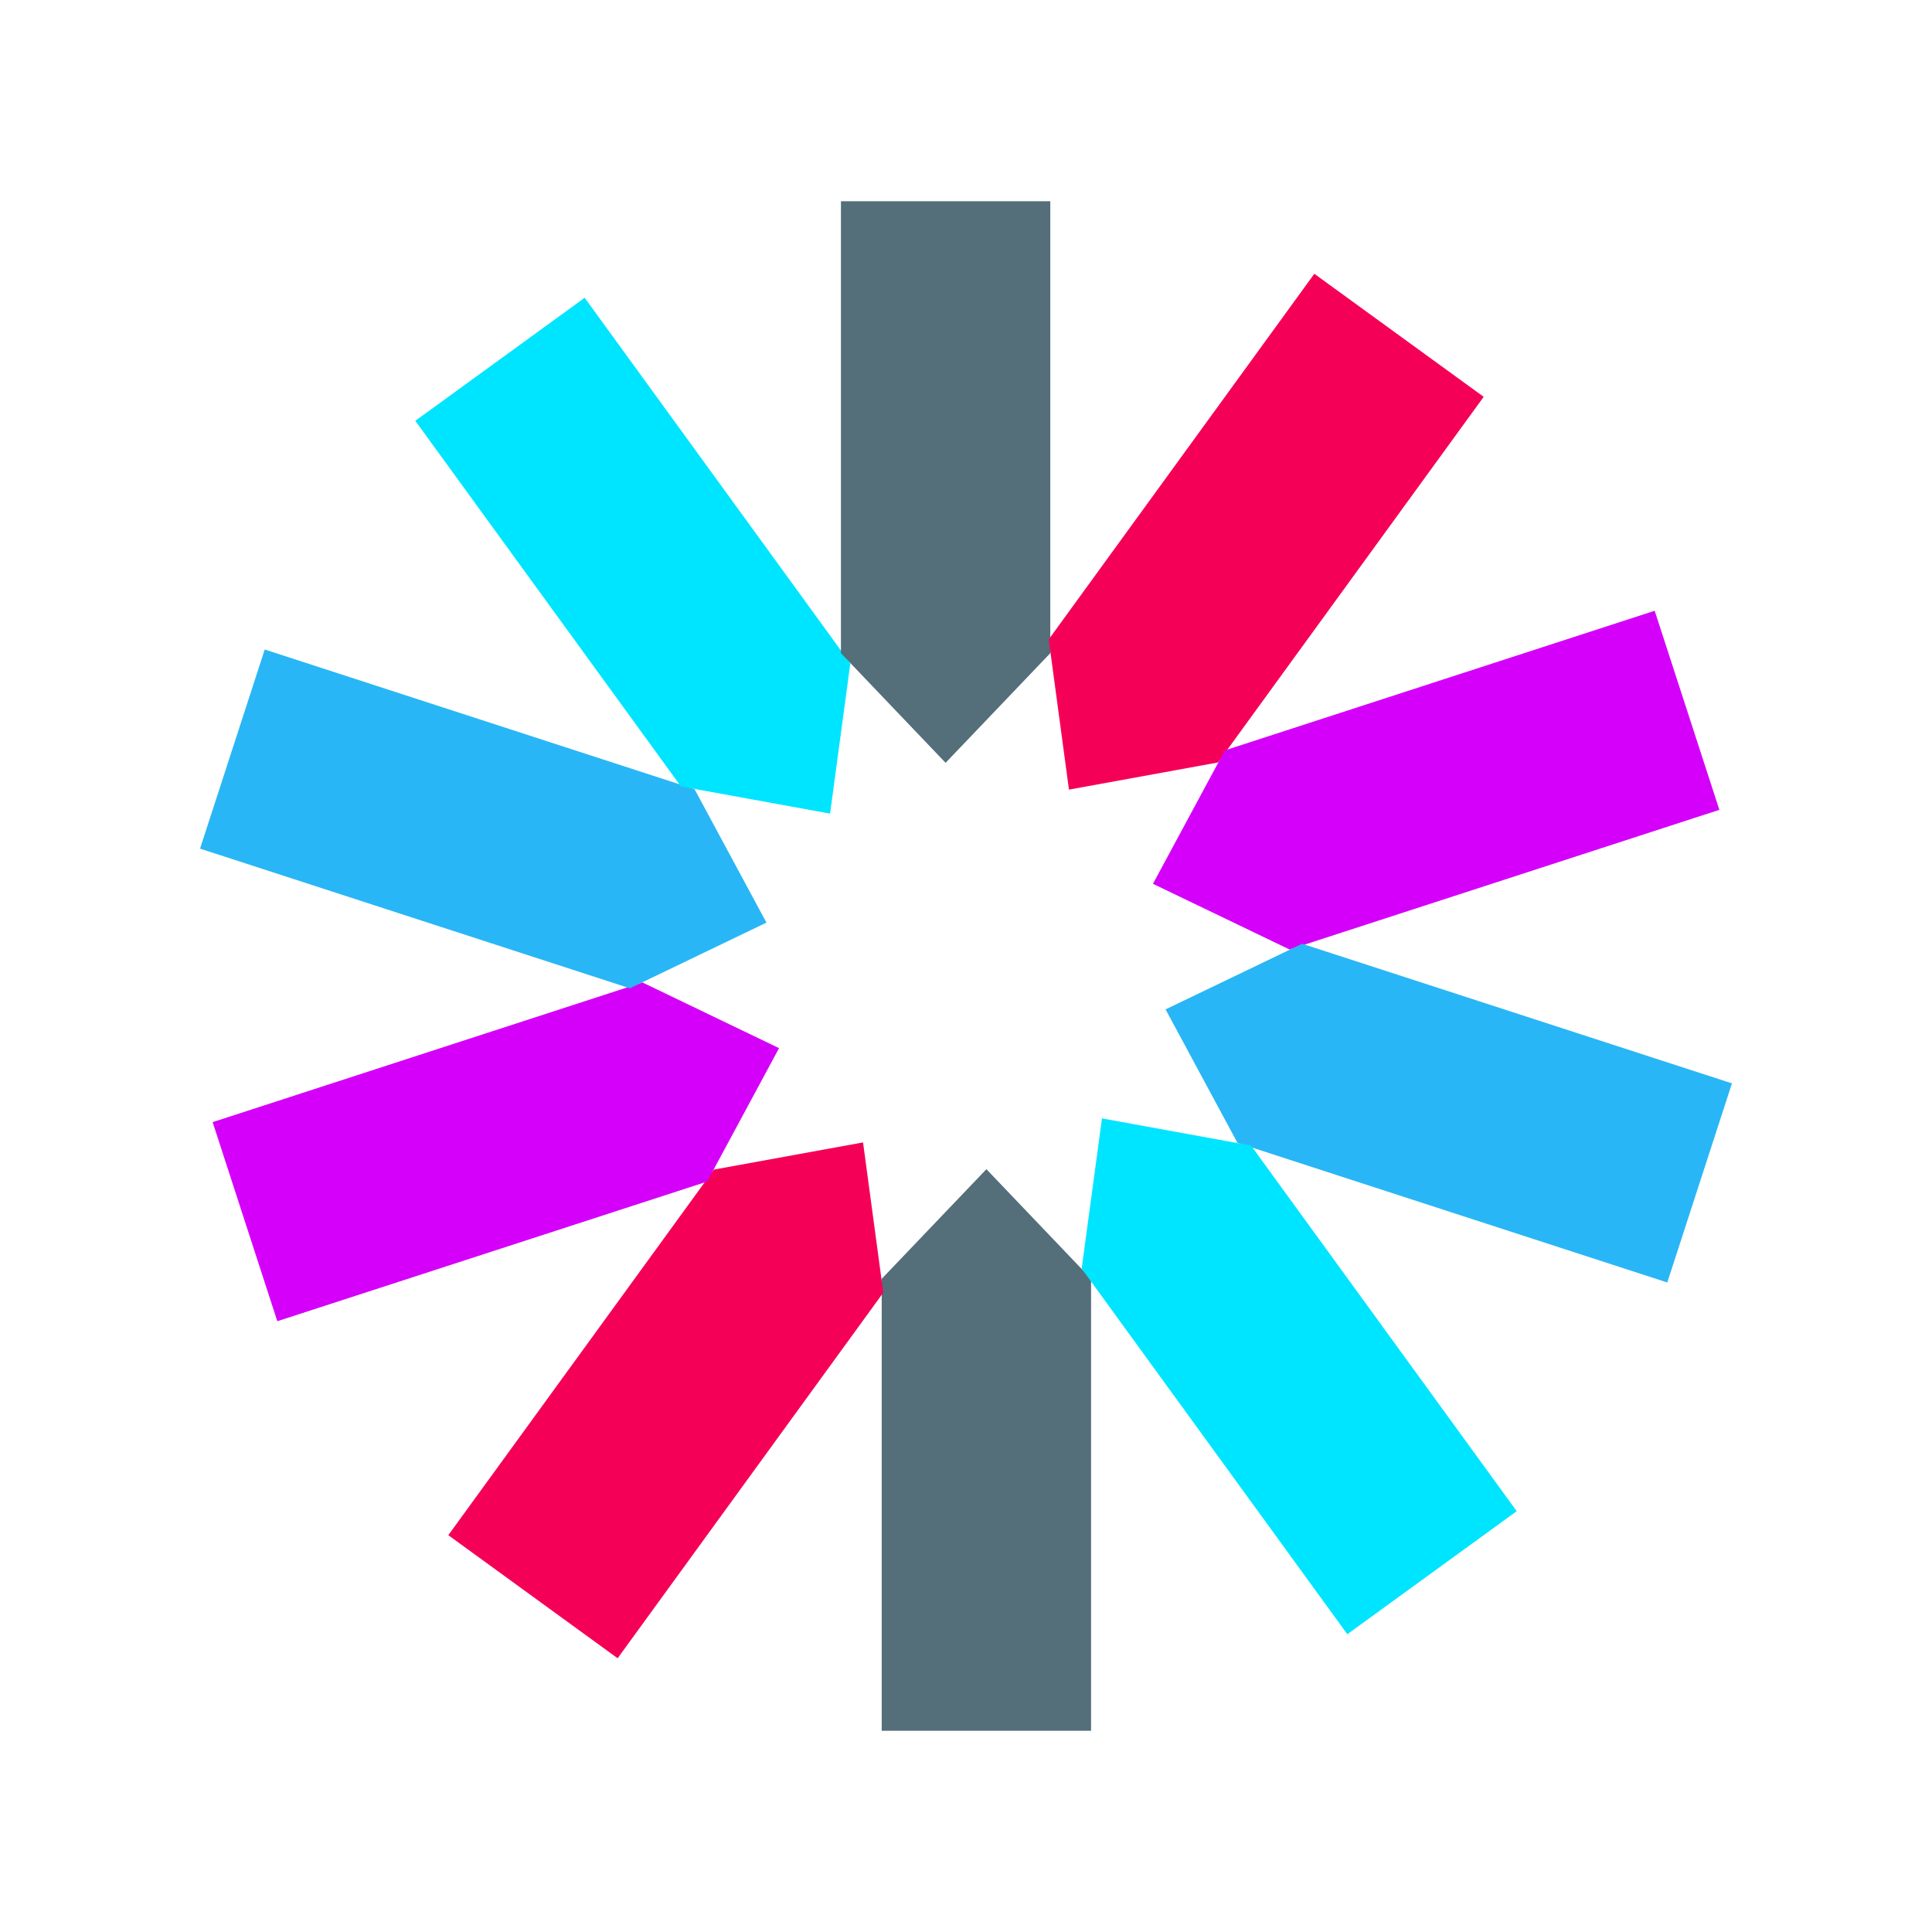
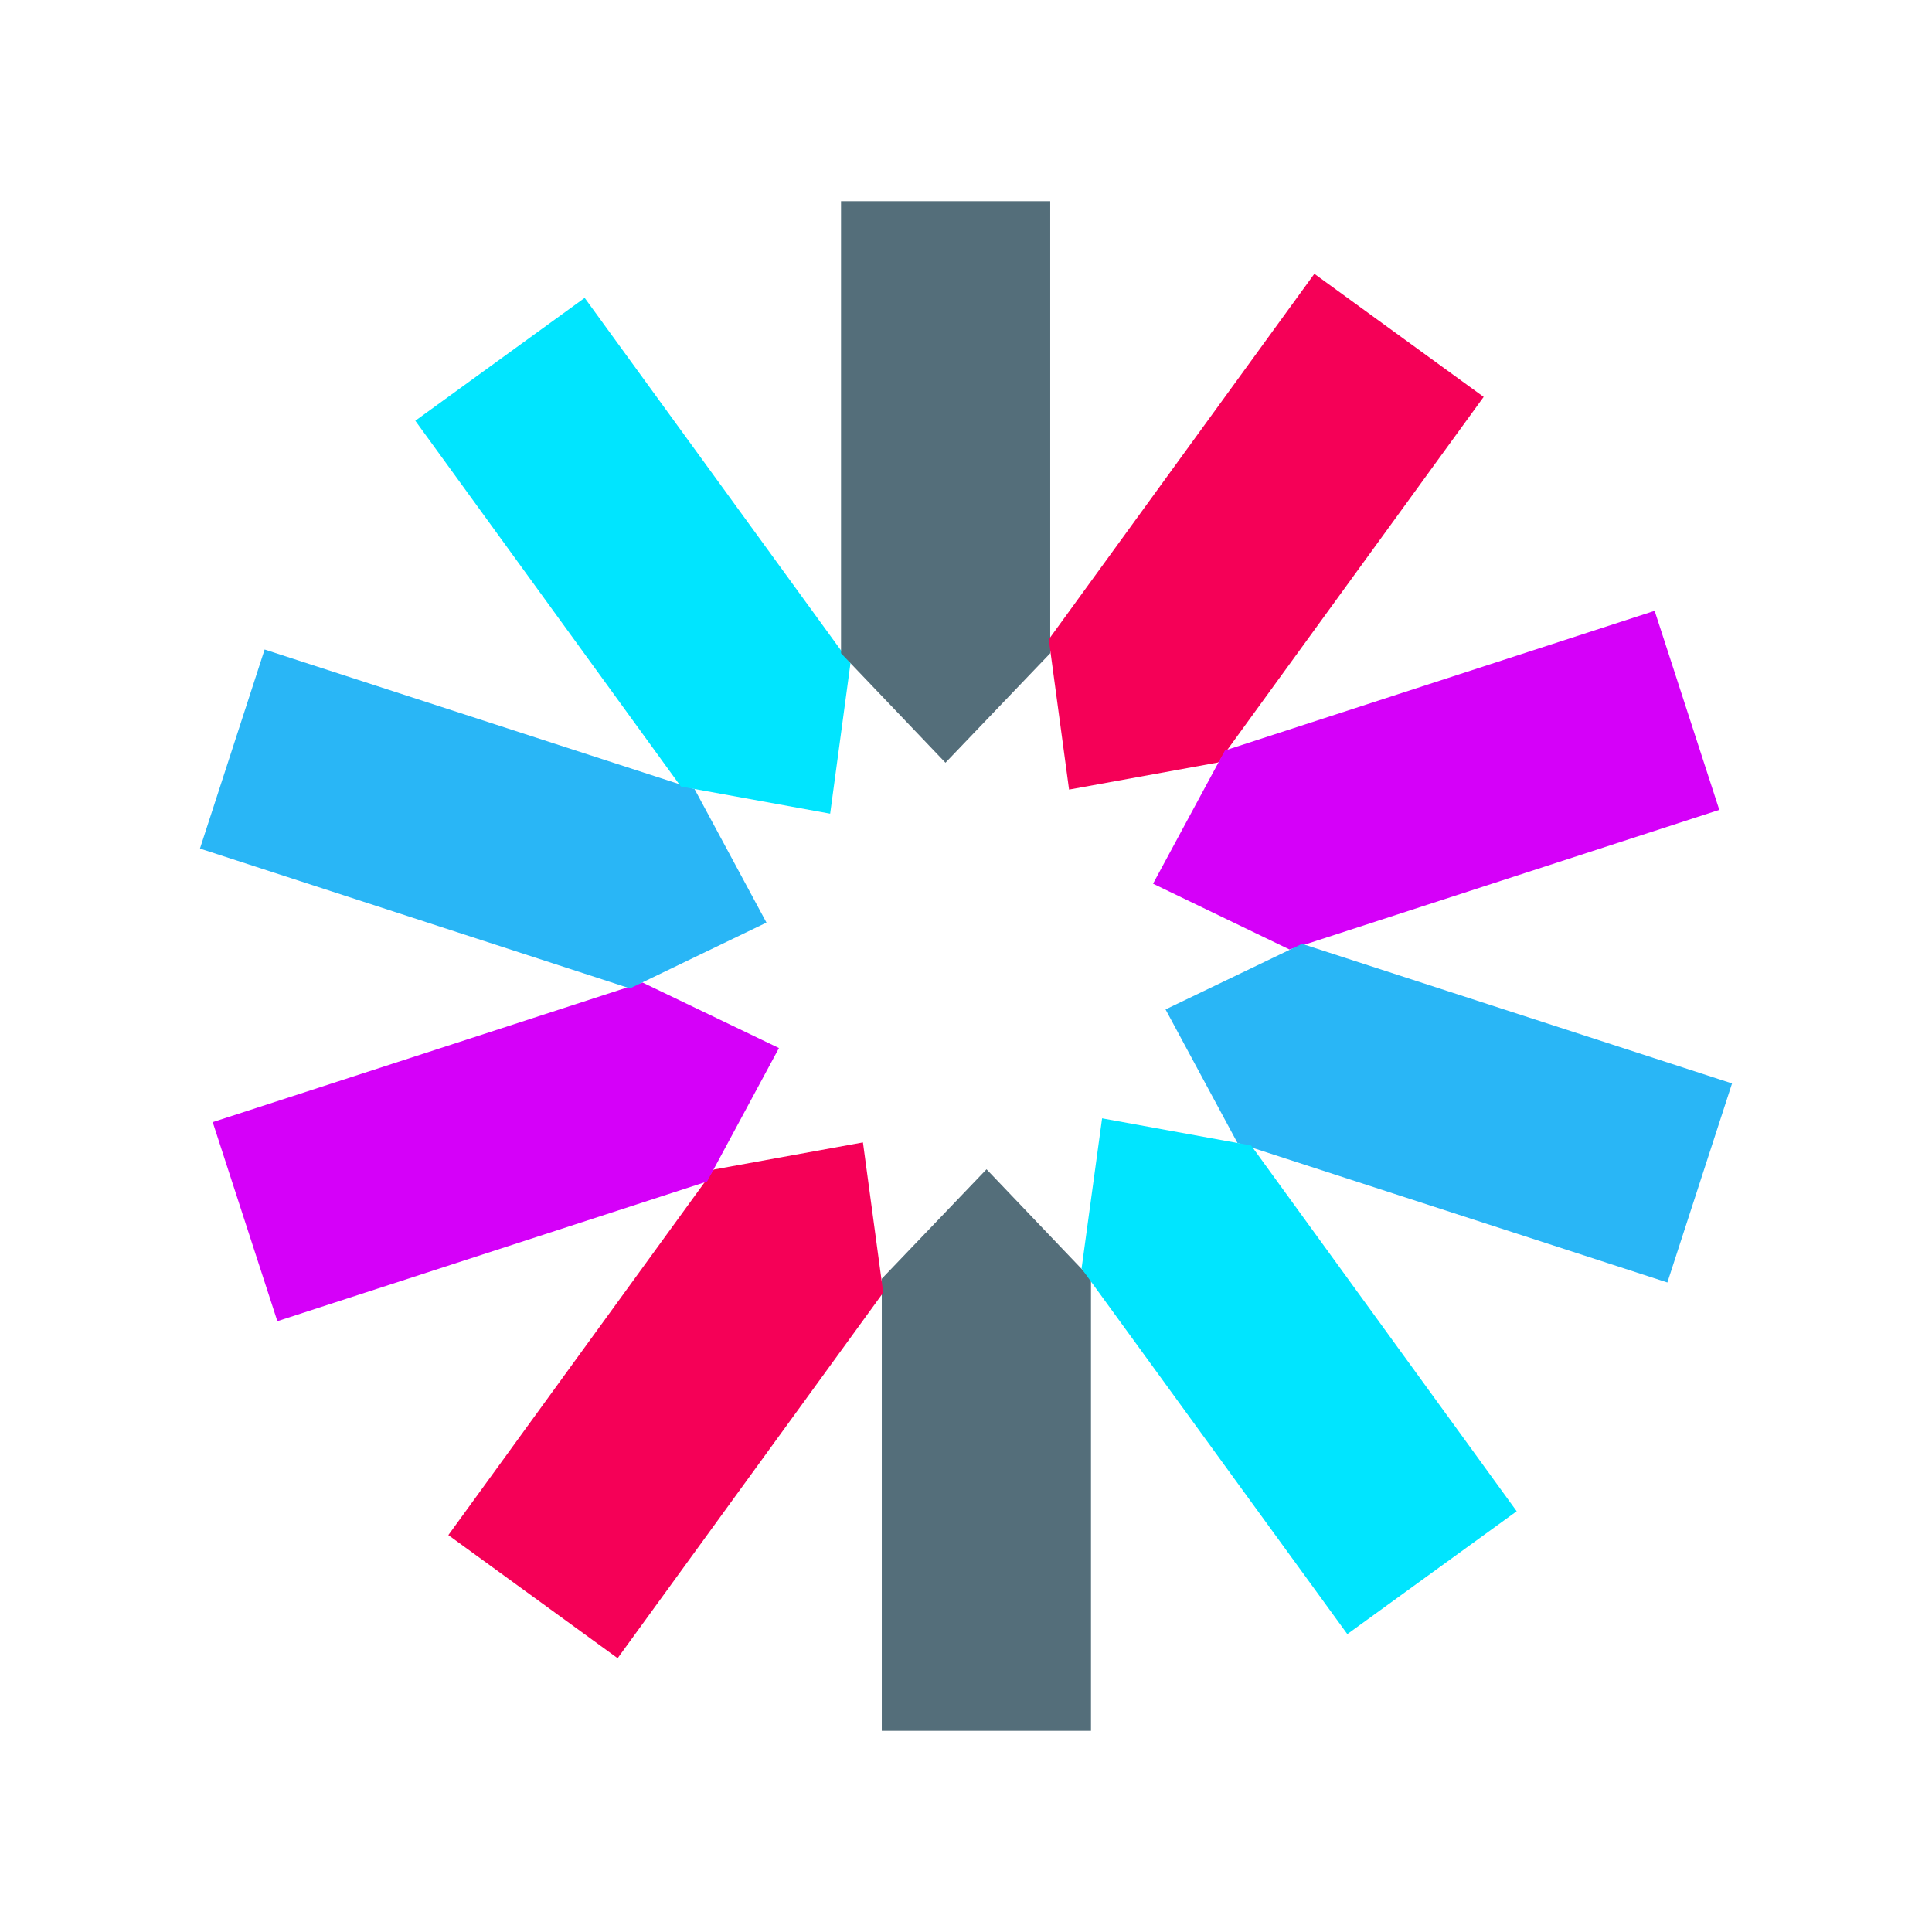
- <svg xmlns="http://www.w3.org/2000/svg" viewBox="0 0 48 48" width="32px" height="32px">
-   <polygon fill="#546e7a" points="21.906,31.772 24.507,29.048 27.107,31.772 27.107,43 21.906,43" />
-   <polygon fill="#f50057" points="17.737,29.058 21.442,28.383 21.945,32.115 15.345,41.199 11.138,38.141" />
-   <polygon fill="#d500f9" points="15.962,24.409 19.355,26.041 17.569,29.356 6.89,32.825 5.283,27.879" />
-   <polygon fill="#29b6f6" points="17.256,19.607 19.042,22.922 15.649,24.554 4.97,21.084 6.577,16.137" />
-   <polygon fill="#00e5ff" points="21.126,16.482 20.623,20.214 16.918,19.539 10.318,10.455 14.526,7.398" />
-   <polygon fill="#546e7a" points="26.094,16.228 23.493,18.952 20.893,16.228 20.893,5 26.094,5" />
-   <polygon fill="#f50057" points="30.262,18.943 26.558,19.618 26.055,15.886 32.654,6.802 36.862,9.859" />
-   <polygon fill="#d500f9" points="32.039,23.59 28.645,21.958 30.431,18.643 41.11,15.174 42.717,20.12" />
-   <polygon fill="#29b6f6" points="30.744,28.393 28.958,25.078 32.351,23.447 43.03,26.916 41.423,31.863" />
-   <polygon fill="#00e5ff" points="26.874,31.518 27.378,27.786 31.082,28.461 37.682,37.545 33.474,40.602" />
+ <svg xmlns="http://www.w3.org/2000/svg" width="32" height="32" viewBox="0 0 32 32">
+   <path fill-rule="nonzero" fill="rgb(32.941%, 43.137%, 47.843%)" fill-opacity="1" d="M 14.605 21.18 L 16.34 19.367 L 18.07 21.18 L 18.07 28.668 L 14.605 28.668 Z M 14.605 21.18 " />
+   <path fill-rule="nonzero" fill="rgb(96.078%, 0%, 34.118%)" fill-opacity="1" d="M 11.824 19.371 L 14.293 18.922 L 14.629 21.41 L 10.23 27.465 L 7.426 25.426 Z M 11.824 19.371 " />
+   <path fill-rule="nonzero" fill="rgb(83.529%, 0%, 97.647%)" fill-opacity="1" d="M 10.641 16.273 L 12.902 17.359 L 11.711 19.57 L 4.594 21.883 L 3.523 18.586 Z M 10.641 16.273 " />
+   <path fill-rule="nonzero" fill="rgb(16.078%, 71.373%, 96.471%)" fill-opacity="1" d="M 11.504 13.07 L 12.695 15.281 L 10.434 16.371 L 3.312 14.055 L 4.383 10.758 Z M 11.504 13.07 " />
+   <path fill-rule="nonzero" fill="rgb(0%, 89.804%, 100%)" fill-opacity="1" d="M 14.086 10.988 L 13.75 13.477 L 11.277 13.027 L 6.879 6.969 L 9.684 4.934 Z M 14.086 10.988 " />
+   <path fill-rule="nonzero" fill="rgb(32.941%, 43.137%, 47.843%)" fill-opacity="1" d="M 17.395 10.82 L 15.66 12.633 L 13.93 10.82 L 13.93 3.332 L 17.395 3.332 Z M 17.395 10.82 " />
+   <path fill-rule="nonzero" fill="rgb(96.078%, 0%, 34.118%)" fill-opacity="1" d="M 20.176 12.629 L 17.707 13.078 L 17.371 10.59 L 21.77 4.535 L 24.574 6.574 Z M 20.176 12.629 " />
+   <path fill-rule="nonzero" fill="rgb(83.529%, 0%, 97.647%)" fill-opacity="1" d="M 21.359 15.727 L 19.098 14.637 L 20.289 12.43 L 27.406 10.117 L 28.477 13.414 Z M 21.359 15.727 " />
+   <path fill-rule="nonzero" fill="rgb(16.078%, 71.373%, 96.471%)" fill-opacity="1" d="M 20.496 18.93 L 19.305 16.719 L 21.566 15.633 L 28.688 17.945 L 27.617 21.242 Z M 20.496 18.93 " />
+   <path fill-rule="nonzero" fill="rgb(0%, 89.804%, 100%)" fill-opacity="1" d="M 17.914 21.012 L 18.254 18.523 L 20.723 18.973 L 25.121 25.031 L 22.316 27.066 Z M 17.914 21.012 " />
</svg>
